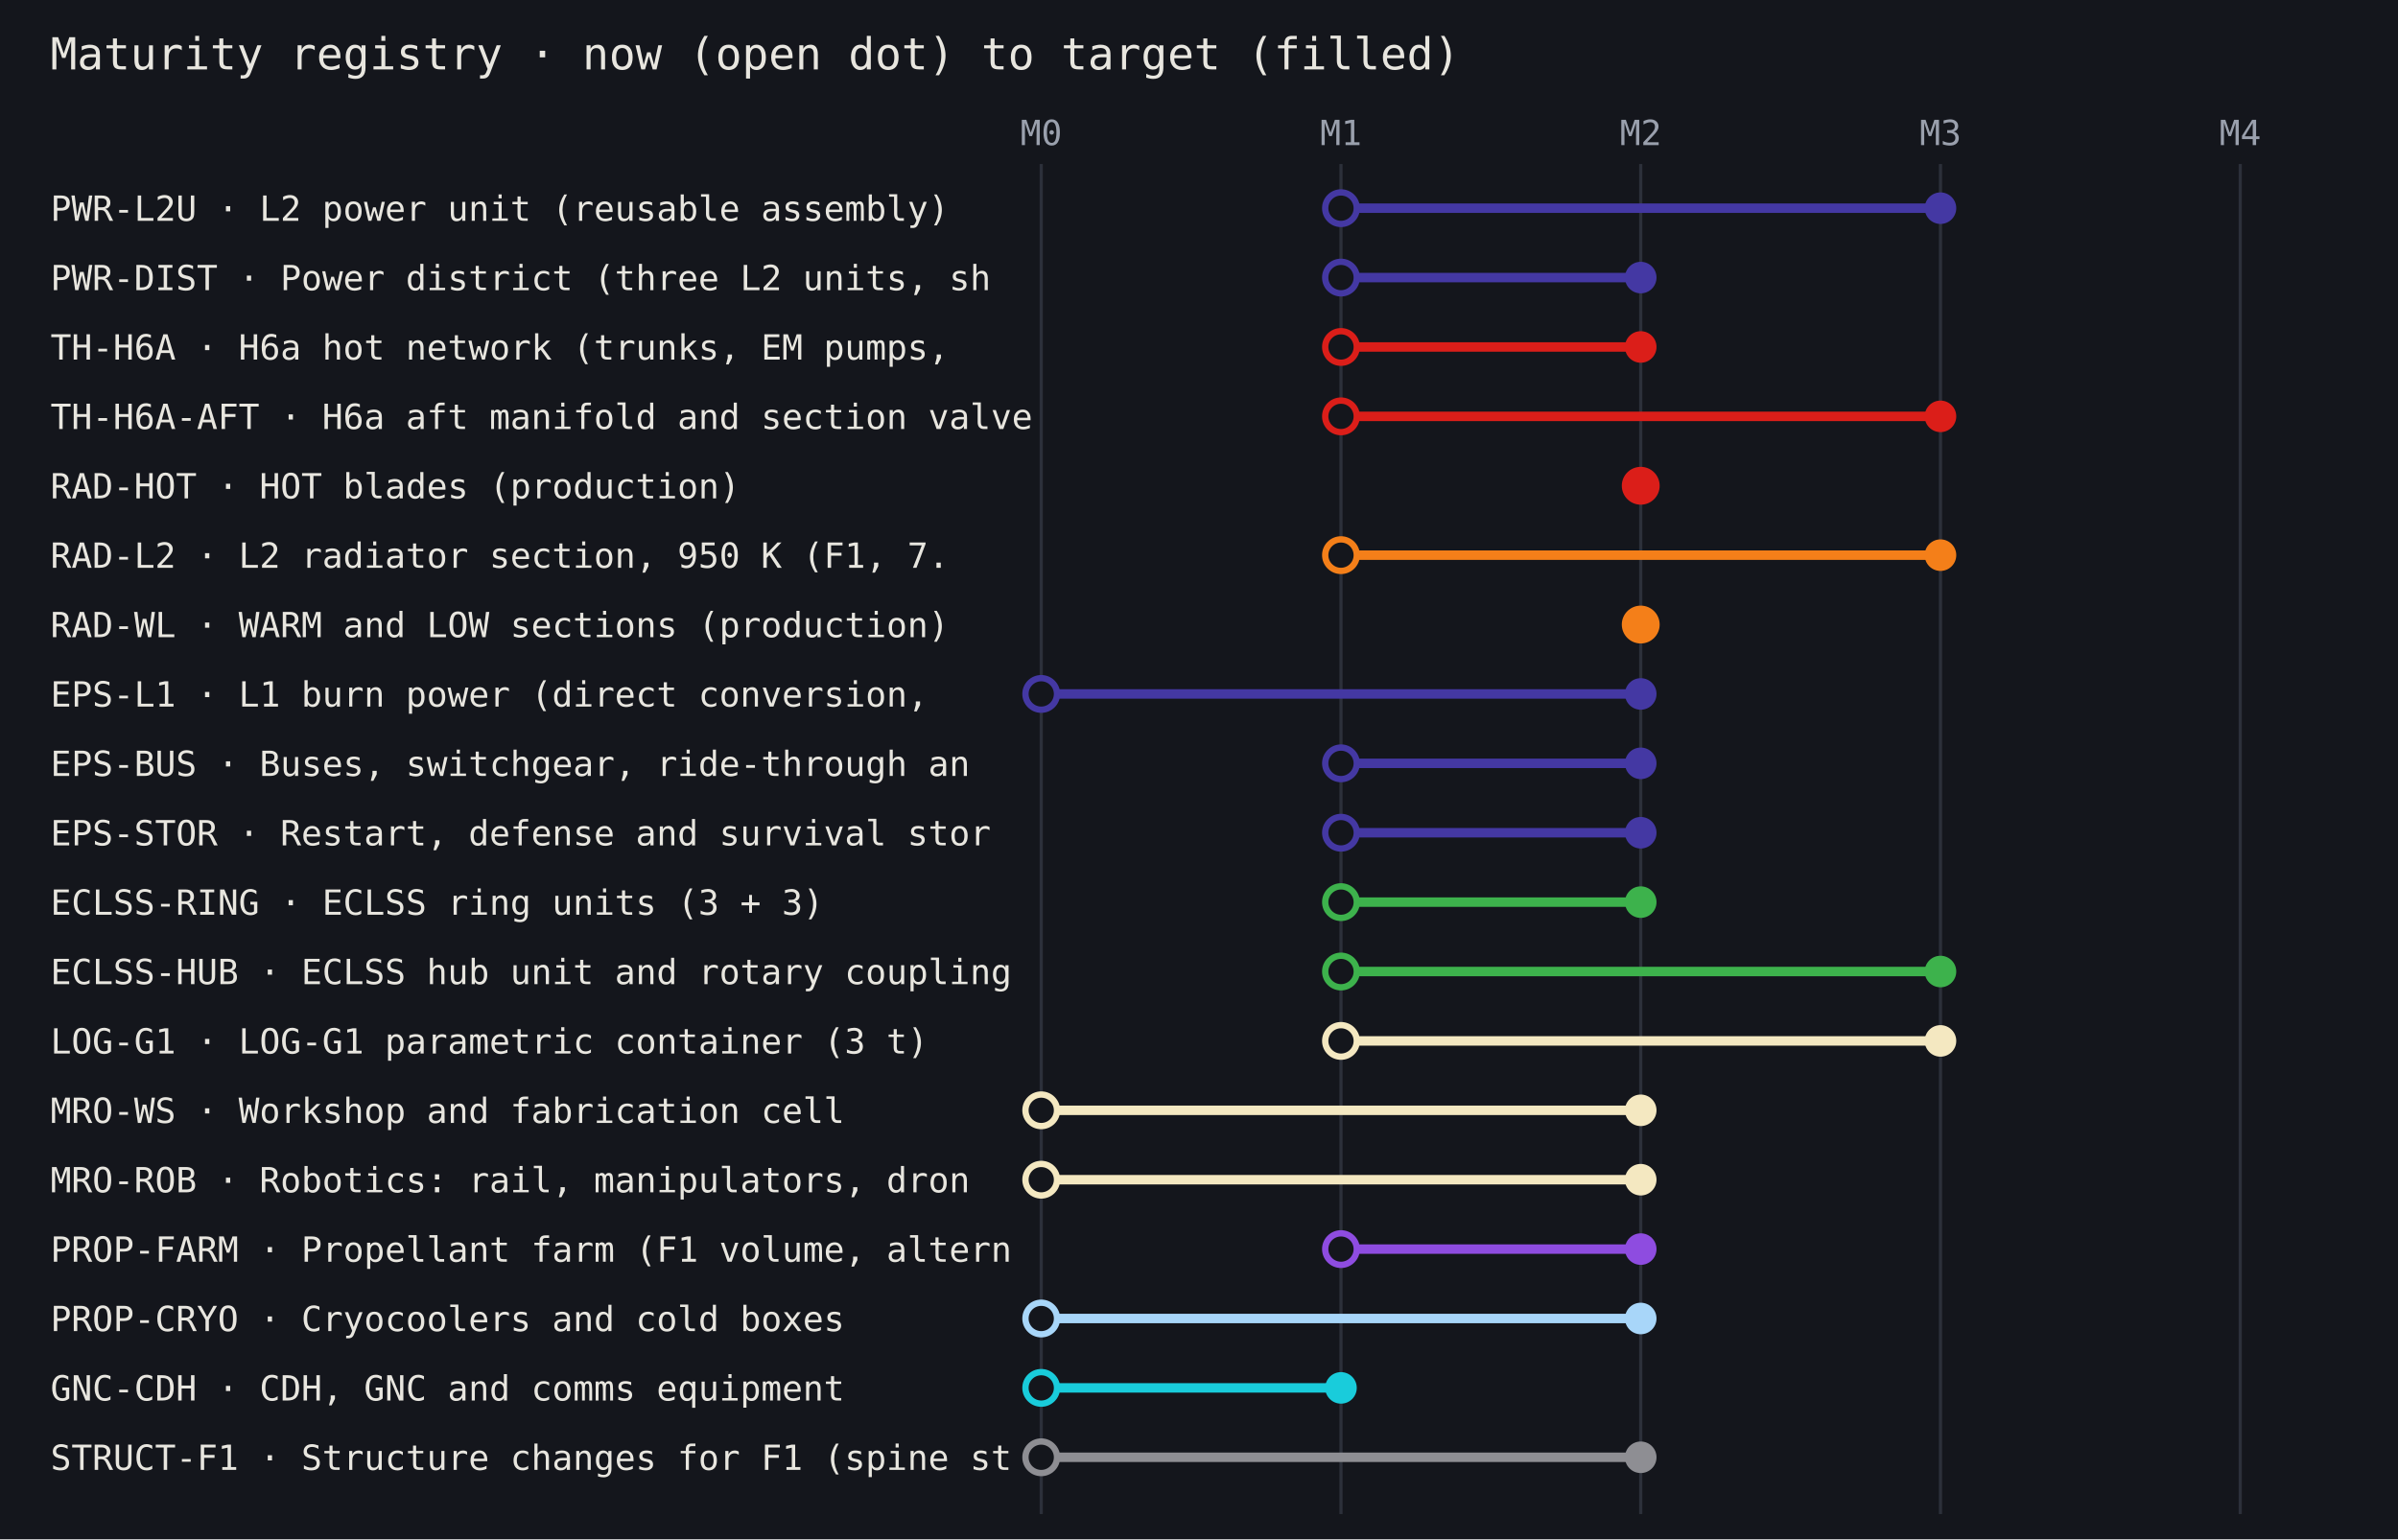
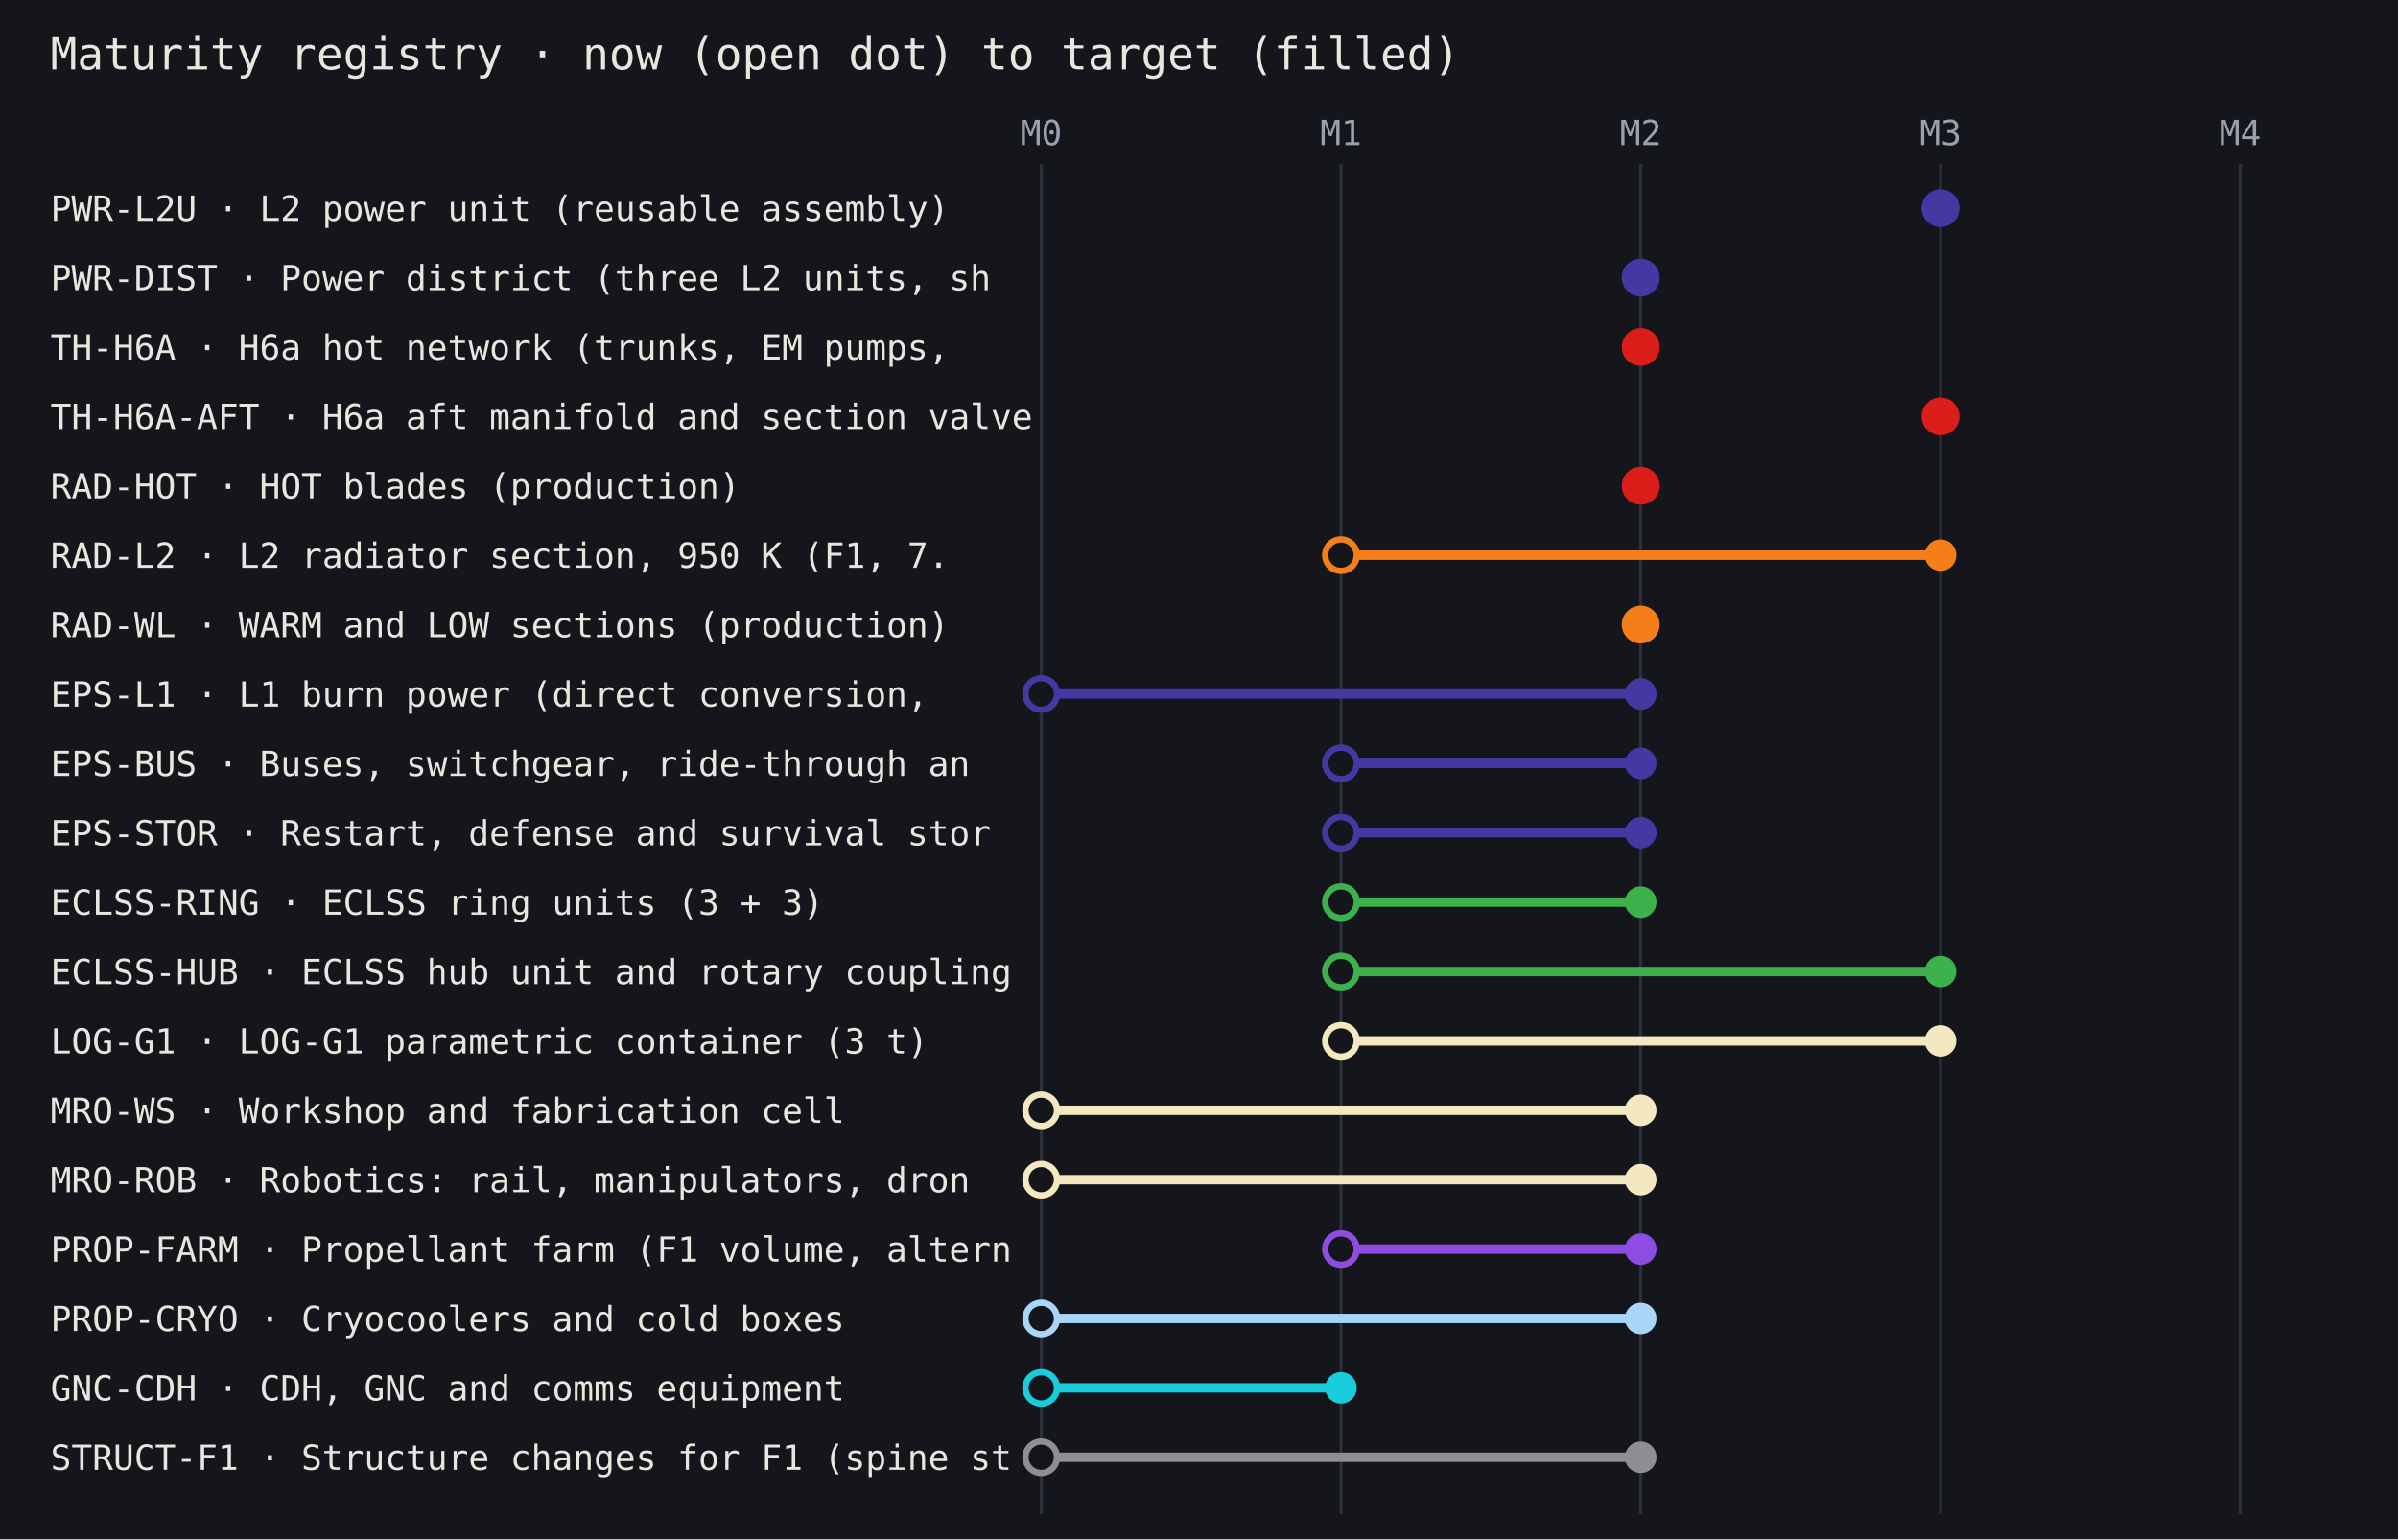
<svg xmlns="http://www.w3.org/2000/svg" viewBox="0 0 760 488" font-family="IBM Plex Mono, monospace" font-size="11">
  <rect width="760" height="488" fill="#14161c" />
  <text x="16" y="22" fill="#e8e6df" font-size="14">Maturity registry · now (open dot) to target (filled)</text>
  <text x="330" y="46" fill="#9aa0ad" text-anchor="middle">M0</text>
  <line x1="330" y1="52" x2="330" y2="480" stroke="#2c303a" />
  <text x="425" y="46" fill="#9aa0ad" text-anchor="middle">M1</text>
  <line x1="425" y1="52" x2="425" y2="480" stroke="#2c303a" />
  <text x="520" y="46" fill="#9aa0ad" text-anchor="middle">M2</text>
  <line x1="520" y1="52" x2="520" y2="480" stroke="#2c303a" />
  <text x="615" y="46" fill="#9aa0ad" text-anchor="middle">M3</text>
  <line x1="615" y1="52" x2="615" y2="480" stroke="#2c303a" />
  <text x="710" y="46" fill="#9aa0ad" text-anchor="middle">M4</text>
  <line x1="710" y1="52" x2="710" y2="480" stroke="#2c303a" />
  <text x="16" y="70" fill="#e8e6df">PWR-L2U · L2 power unit (reusable assembly)</text>
-   <line x1="425" y1="66" x2="615" y2="66" stroke="#4438a3" stroke-width="3" />
-   <circle cx="425" cy="66" r="5" fill="#14161c" stroke="#4438a3" stroke-width="2" />
+   <line x1="615" y1="66" x2="615" y2="66" stroke="#4438a3" stroke-width="3" />
+   <circle cx="615" cy="66" r="5" fill="#14161c" stroke="#4438a3" stroke-width="2" />
  <circle cx="615" cy="66" r="5" fill="#4438a3" />
  <text x="16" y="92" fill="#e8e6df">PWR-DIST · Power district (three L2 units, sh</text>
-   <line x1="425" y1="88" x2="520" y2="88" stroke="#4438a3" stroke-width="3" />
-   <circle cx="425" cy="88" r="5" fill="#14161c" stroke="#4438a3" stroke-width="2" />
+   <line x1="520" y1="88" x2="520" y2="88" stroke="#4438a3" stroke-width="3" />
+   <circle cx="520" cy="88" r="5" fill="#14161c" stroke="#4438a3" stroke-width="2" />
  <circle cx="520" cy="88" r="5" fill="#4438a3" />
  <text x="16" y="114" fill="#e8e6df">TH-H6A · H6a hot network (trunks, EM pumps,</text>
-   <line x1="425" y1="110" x2="520" y2="110" stroke="#db1e19" stroke-width="3" />
-   <circle cx="425" cy="110" r="5" fill="#14161c" stroke="#db1e19" stroke-width="2" />
+   <line x1="520" y1="110" x2="520" y2="110" stroke="#db1e19" stroke-width="3" />
+   <circle cx="520" cy="110" r="5" fill="#14161c" stroke="#db1e19" stroke-width="2" />
  <circle cx="520" cy="110" r="5" fill="#db1e19" />
  <text x="16" y="136" fill="#e8e6df">TH-H6A-AFT · H6a aft manifold and section valve</text>
-   <line x1="425" y1="132" x2="615" y2="132" stroke="#db1e19" stroke-width="3" />
-   <circle cx="425" cy="132" r="5" fill="#14161c" stroke="#db1e19" stroke-width="2" />
+   <line x1="615" y1="132" x2="615" y2="132" stroke="#db1e19" stroke-width="3" />
+   <circle cx="615" cy="132" r="5" fill="#14161c" stroke="#db1e19" stroke-width="2" />
  <circle cx="615" cy="132" r="5" fill="#db1e19" />
  <text x="16" y="158" fill="#e8e6df">RAD-HOT · HOT blades (production)</text>
  <line x1="520" y1="154" x2="520" y2="154" stroke="#db1e19" stroke-width="3" />
  <circle cx="520" cy="154" r="5" fill="#14161c" stroke="#db1e19" stroke-width="2" />
  <circle cx="520" cy="154" r="5" fill="#db1e19" />
  <text x="16" y="180" fill="#e8e6df">RAD-L2 · L2 radiator section, 950 K (F1, 7.</text>
  <line x1="425" y1="176" x2="615" y2="176" stroke="#f47f19" stroke-width="3" />
  <circle cx="425" cy="176" r="5" fill="#14161c" stroke="#f47f19" stroke-width="2" />
  <circle cx="615" cy="176" r="5" fill="#f47f19" />
  <text x="16" y="202" fill="#e8e6df">RAD-WL · WARM and LOW sections (production)</text>
  <line x1="520" y1="198" x2="520" y2="198" stroke="#f47f19" stroke-width="3" />
  <circle cx="520" cy="198" r="5" fill="#14161c" stroke="#f47f19" stroke-width="2" />
  <circle cx="520" cy="198" r="5" fill="#f47f19" />
  <text x="16" y="224" fill="#e8e6df">EPS-L1 · L1 burn power (direct conversion, </text>
  <line x1="330" y1="220" x2="520" y2="220" stroke="#4438a3" stroke-width="3" />
  <circle cx="330" cy="220" r="5" fill="#14161c" stroke="#4438a3" stroke-width="2" />
  <circle cx="520" cy="220" r="5" fill="#4438a3" />
  <text x="16" y="246" fill="#e8e6df">EPS-BUS · Buses, switchgear, ride-through an</text>
  <line x1="425" y1="242" x2="520" y2="242" stroke="#4438a3" stroke-width="3" />
  <circle cx="425" cy="242" r="5" fill="#14161c" stroke="#4438a3" stroke-width="2" />
  <circle cx="520" cy="242" r="5" fill="#4438a3" />
  <text x="16" y="268" fill="#e8e6df">EPS-STOR · Restart, defense and survival stor</text>
  <line x1="425" y1="264" x2="520" y2="264" stroke="#4438a3" stroke-width="3" />
  <circle cx="425" cy="264" r="5" fill="#14161c" stroke="#4438a3" stroke-width="2" />
  <circle cx="520" cy="264" r="5" fill="#4438a3" />
  <text x="16" y="290" fill="#e8e6df">ECLSS-RING · ECLSS ring units (3 + 3)</text>
  <line x1="425" y1="286" x2="520" y2="286" stroke="#3db24c" stroke-width="3" />
  <circle cx="425" cy="286" r="5" fill="#14161c" stroke="#3db24c" stroke-width="2" />
  <circle cx="520" cy="286" r="5" fill="#3db24c" />
  <text x="16" y="312" fill="#e8e6df">ECLSS-HUB · ECLSS hub unit and rotary coupling</text>
  <line x1="425" y1="308" x2="615" y2="308" stroke="#3db24c" stroke-width="3" />
  <circle cx="425" cy="308" r="5" fill="#14161c" stroke="#3db24c" stroke-width="2" />
  <circle cx="615" cy="308" r="5" fill="#3db24c" />
  <text x="16" y="334" fill="#e8e6df">LOG-G1 · LOG-G1 parametric container (3 t)</text>
  <line x1="425" y1="330" x2="615" y2="330" stroke="#f4e8c1" stroke-width="3" />
  <circle cx="425" cy="330" r="5" fill="#14161c" stroke="#f4e8c1" stroke-width="2" />
  <circle cx="615" cy="330" r="5" fill="#f4e8c1" />
  <text x="16" y="356" fill="#e8e6df">MRO-WS · Workshop and fabrication cell</text>
  <line x1="330" y1="352" x2="520" y2="352" stroke="#f4e8c1" stroke-width="3" />
  <circle cx="330" cy="352" r="5" fill="#14161c" stroke="#f4e8c1" stroke-width="2" />
  <circle cx="520" cy="352" r="5" fill="#f4e8c1" />
  <text x="16" y="378" fill="#e8e6df">MRO-ROB · Robotics: rail, manipulators, dron</text>
  <line x1="330" y1="374" x2="520" y2="374" stroke="#f4e8c1" stroke-width="3" />
  <circle cx="330" cy="374" r="5" fill="#14161c" stroke="#f4e8c1" stroke-width="2" />
  <circle cx="520" cy="374" r="5" fill="#f4e8c1" />
  <text x="16" y="400" fill="#e8e6df">PROP-FARM · Propellant farm (F1 volume, altern</text>
  <line x1="425" y1="396" x2="520" y2="396" stroke="#8e4ce0" stroke-width="3" />
  <circle cx="425" cy="396" r="5" fill="#14161c" stroke="#8e4ce0" stroke-width="2" />
  <circle cx="520" cy="396" r="5" fill="#8e4ce0" />
  <text x="16" y="422" fill="#e8e6df">PROP-CRYO · Cryocoolers and cold boxes</text>
  <line x1="330" y1="418" x2="520" y2="418" stroke="#a8d6f9" stroke-width="3" />
  <circle cx="330" cy="418" r="5" fill="#14161c" stroke="#a8d6f9" stroke-width="2" />
  <circle cx="520" cy="418" r="5" fill="#a8d6f9" />
  <text x="16" y="444" fill="#e8e6df">GNC-CDH · CDH, GNC and comms equipment</text>
  <line x1="330" y1="440" x2="425" y2="440" stroke="#19ccdb" stroke-width="3" />
  <circle cx="330" cy="440" r="5" fill="#14161c" stroke="#19ccdb" stroke-width="2" />
  <circle cx="425" cy="440" r="5" fill="#19ccdb" />
  <text x="16" y="466" fill="#e8e6df">STRUCT-F1 · Structure changes for F1 (spine st</text>
  <line x1="330" y1="462" x2="520" y2="462" stroke="#8e8e93" stroke-width="3" />
  <circle cx="330" cy="462" r="5" fill="#14161c" stroke="#8e8e93" stroke-width="2" />
  <circle cx="520" cy="462" r="5" fill="#8e8e93" />
</svg>
